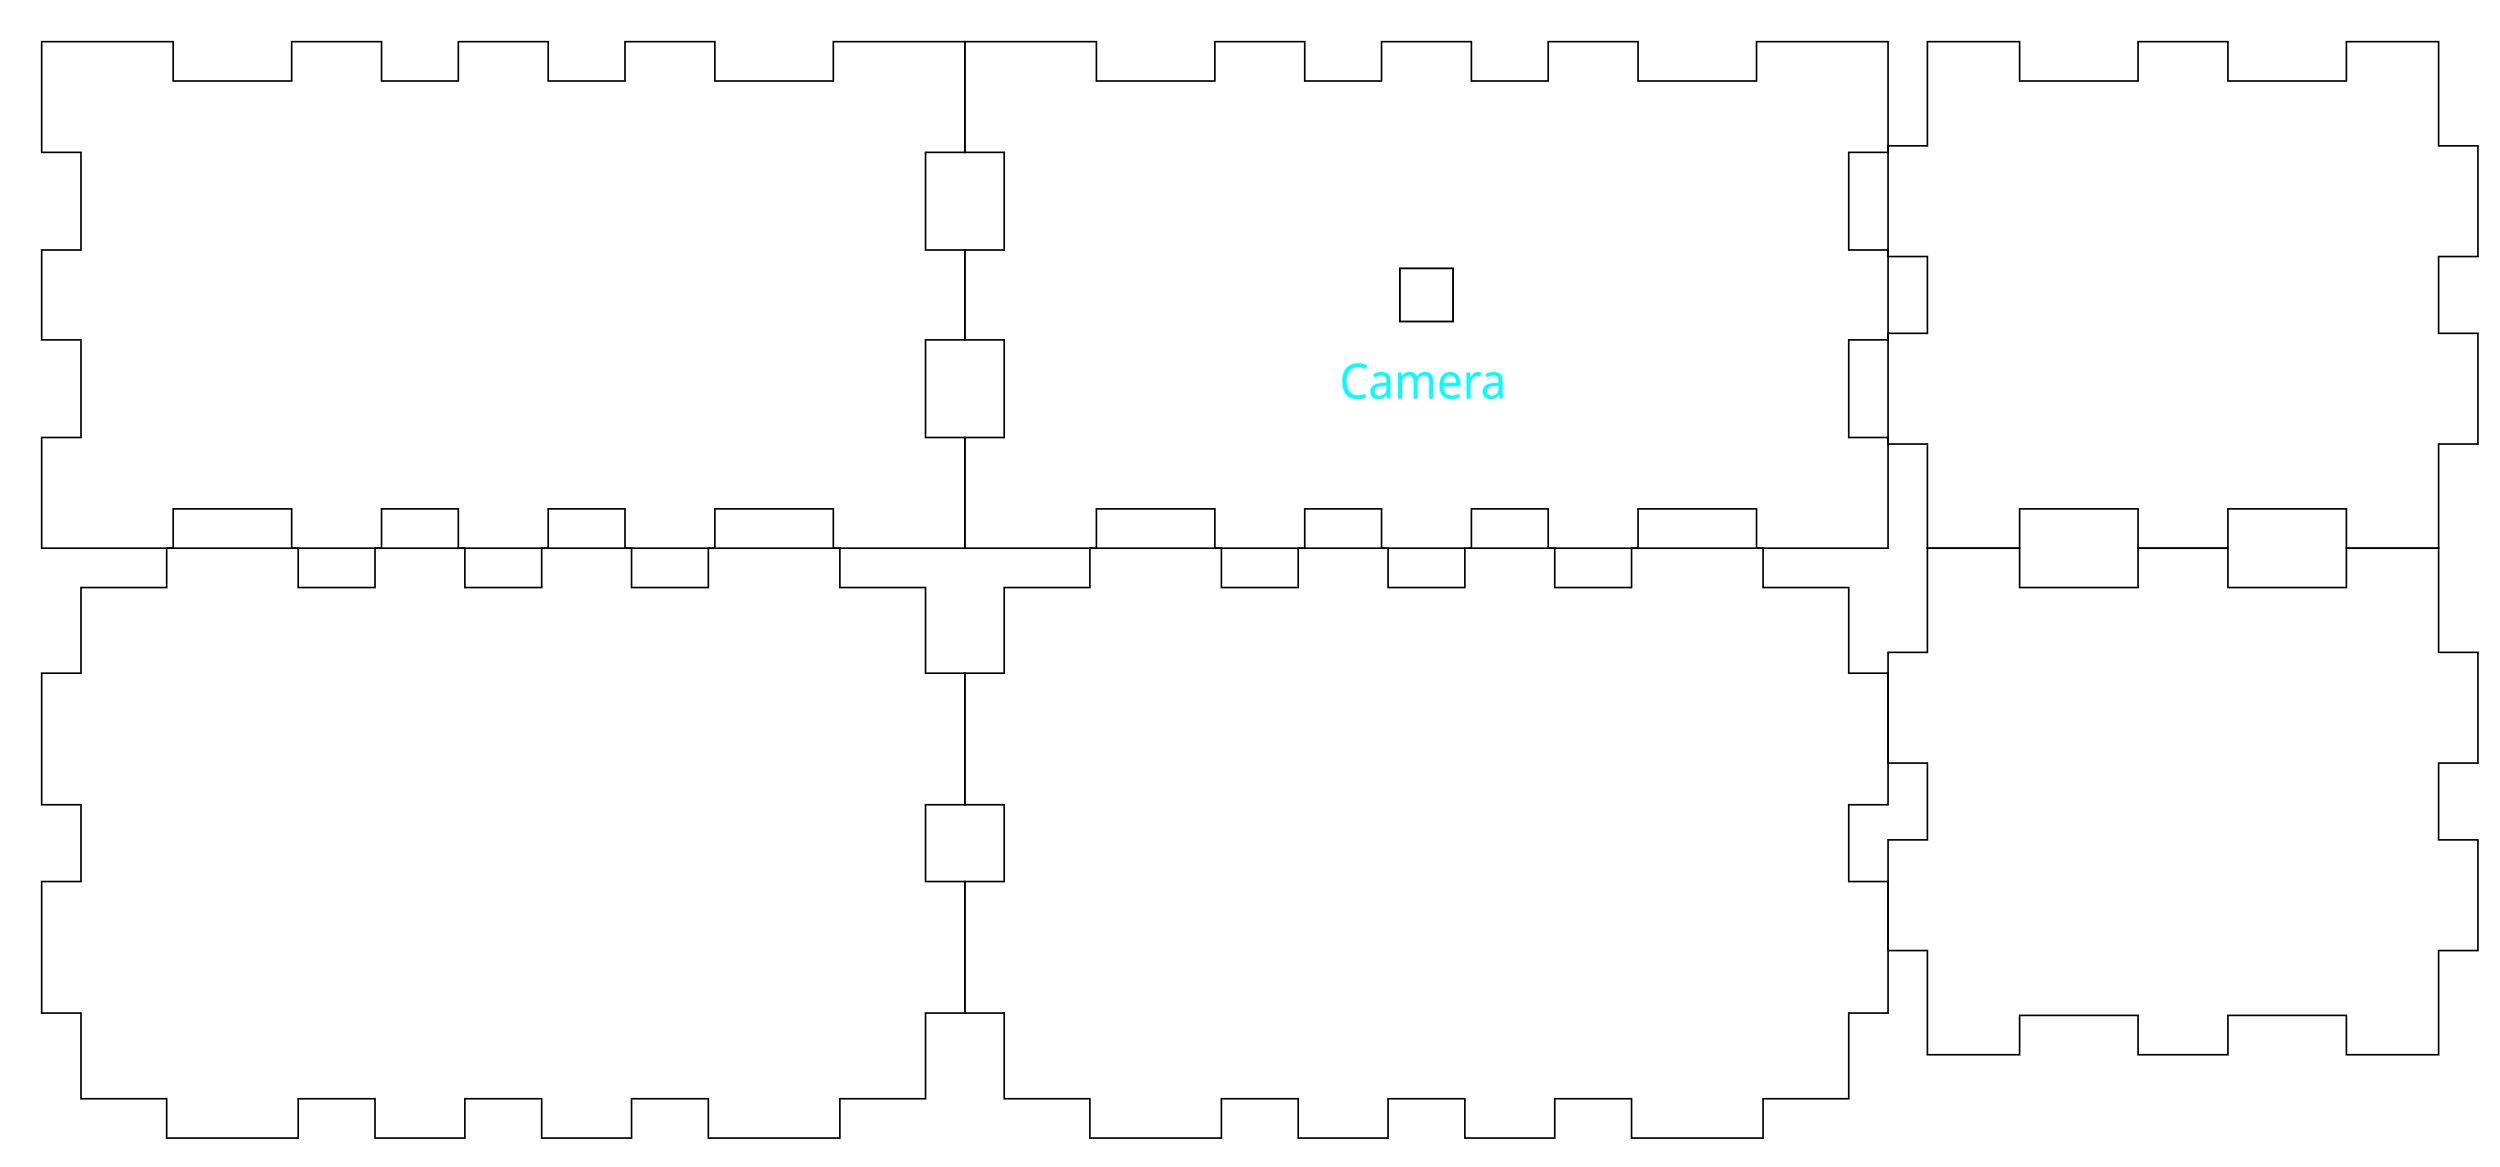
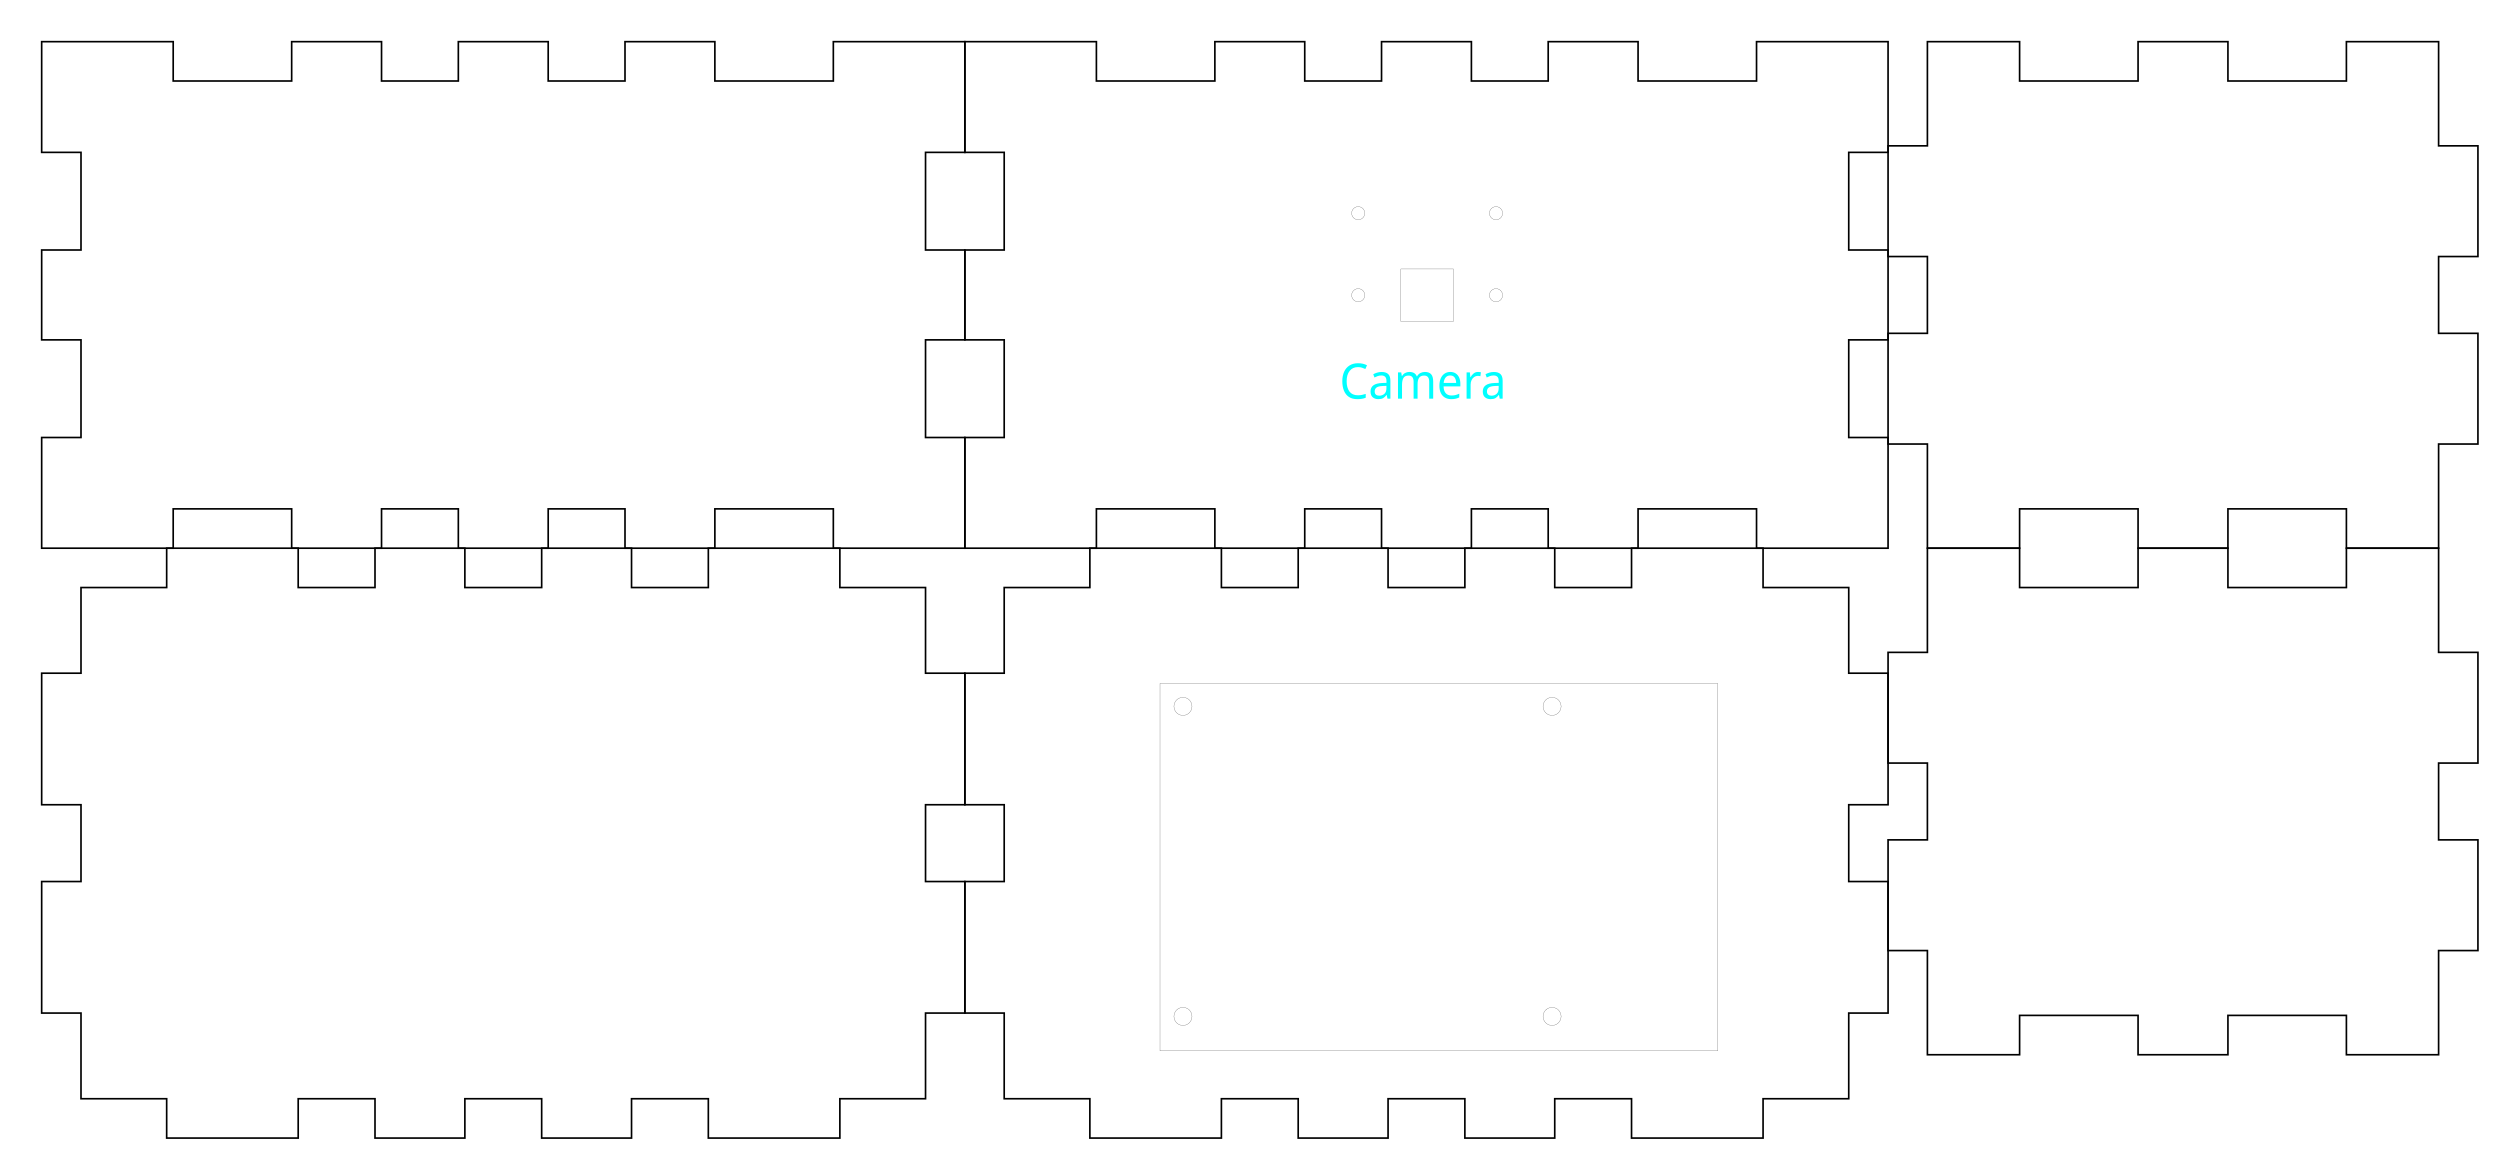
<svg xmlns="http://www.w3.org/2000/svg" version="1.1" width="15in" height="7in" viewBox=" 0 0 1350 630" id="svg2">
  <defs id="defs30" />
  <g transform="translate(22.5, 22.5) " id="g4">
    <polygon style="stroke:#000000; fill:none; stroke-width:0.9" points="0, 0 71.028, 0 71.028, 21.24 135, 21.24 135, 0 183.528, 0 183.528, 21.24 225, 21.24 225, 0 273.528, 0 273.528, 21.24 315, 21.24 315, 0 363.528, 0 363.528, 21.24 427.5, 21.24 427.5, 0 498.528, 0 498.528, 59.778 477.288, 59.778 477.288, 112.5 498.528, 112.5 498.528, 161.028 477.288, 161.028 477.288, 213.75 498.528, 213.75 498.528, 273.528 427.5, 273.528 427.5, 252.288 363.528, 252.288 363.528, 273.528 315, 273.528 315, 252.288 273.528, 252.288 273.528, 273.528 225, 273.528 225, 252.288 183.528, 252.288 183.528, 273.528 135, 273.528 135, 252.288 71.028, 252.288 71.028, 273.528 0, 273.528 0, 213.75 21.24, 213.75 21.24, 161.028 0, 161.028 0, 112.5 21.24, 112.5 21.24, 59.778 0, 59.778 " id="polygon6" />
  </g>
  <g transform="translate(521.028, 22.5) " id="g8">
    <polygon style="stroke:#000000; fill:none; stroke-width:0.9" points="0, 0 71.028, 0 71.028, 21.24 135, 21.24 135, 0 183.528, 0 183.528, 21.24 225, 21.24 225, 0 273.528, 0 273.528, 21.24 315, 21.24 315, 0 363.528, 0 363.528, 21.24 427.5, 21.24 427.5, 0 498.528, 0 498.528, 59.778 477.288, 59.778 477.288, 112.5 498.528, 112.5 498.528, 161.028 477.288, 161.028 477.288, 213.75 498.528, 213.75 498.528, 273.528 427.5, 273.528 427.5, 252.288 363.528, 252.288 363.528, 273.528 315, 273.528 315, 252.288 273.528, 252.288 273.528, 273.528 225, 273.528 225, 252.288 183.528, 252.288 183.528, 273.528 135, 273.528 135, 252.288 71.028, 252.288 71.028, 273.528 0, 273.528 0, 213.75 21.24, 213.75 21.24, 161.028 0, 161.028 0, 112.5 21.24, 112.5 21.24, 59.778 0, 59.778 " id="polygon10" />
  </g>
  <g transform="translate(1019.556, 22.5) " id="g12">
    <polygon style="stroke:#000000; fill:none; stroke-width:0.9" points="21.24, 0 71.028, 0 71.028, 21.24 135, 21.24 135, 0 183.528, 0 183.528, 21.24 247.5, 21.24 247.5, 0 297.288, 0 297.288, 56.25 318.528, 56.25 318.528, 116.028 297.288, 116.028 297.288, 157.5 318.528, 157.5 318.528, 217.278 297.288, 217.278 297.288, 273.528 247.5, 273.528 247.5, 252.288 183.528, 252.288 183.528, 273.528 135, 273.528 135, 252.288 71.028, 252.288 71.028, 273.528 21.24, 273.528 21.24, 217.278 0, 217.278 0, 157.5 21.24, 157.5 21.24, 116.028 0, 116.028 0, 56.25 21.24, 56.25 " id="polygon14" />
  </g>
  <g transform="translate(1019.556, 296.028) " id="g16">
    <polygon style="stroke:#000000; fill:none; stroke-width:0.9" points="21.24, 0 71.028, 0 71.028, 21.24 135, 21.24 135, 0 183.528, 0 183.528, 21.24 247.5, 21.24 247.5, 0 297.288, 0 297.288, 56.25 318.528, 56.25 318.528, 116.028 297.288, 116.028 297.288, 157.5 318.528, 157.5 318.528, 217.278 297.288, 217.278 297.288, 273.528 247.5, 273.528 247.5, 252.288 183.528, 252.288 183.528, 273.528 135, 273.528 135, 252.288 71.028, 252.288 71.028, 273.528 21.24, 273.528 21.24, 217.278 0, 217.278 0, 157.5 21.24, 157.5 21.24, 116.028 0, 116.028 0, 56.25 21.24, 56.25 " id="polygon18" />
  </g>
  <g transform="translate(22.5, 296.028) " id="g20">
    <polygon style="stroke:#000000; fill:none; stroke-width:0.9" points="21.24, 21.24 67.5, 21.24 67.5, 0 138.528, 0 138.528, 21.24 180, 21.24 180, 0 228.528, 0 228.528, 21.24 270, 21.24 270, 0 318.528, 0 318.528, 21.24 360, 21.24 360, 0 431.028, 0 431.028, 21.24 477.288, 21.24 477.288, 67.5 498.528, 67.5 498.528, 138.528 477.288, 138.528 477.288, 180 498.528, 180 498.528, 251.028 477.288, 251.028 477.288, 297.288 431.028, 297.288 431.028, 318.528 360, 318.528 360, 297.288 318.528, 297.288 318.528, 318.528 270, 318.528 270, 297.288 228.528, 297.288 228.528, 318.528 180, 318.528 180, 297.288 138.528, 297.288 138.528, 318.528 67.5, 318.528 67.5, 297.288 21.24, 297.288 21.24, 251.028 0, 251.028 0, 180 21.24, 180 21.24, 138.528 0, 138.528 0, 67.5 21.24, 67.5 " id="polygon22" />
  </g>
  <g transform="translate(521.028, 296.028) " id="g24">
    <polygon style="stroke:#000000; fill:none; stroke-width:0.9" points="21.24, 21.24 67.5, 21.24 67.5, 0 138.528, 0 138.528, 21.24 180, 21.24 180, 0 228.528, 0 228.528, 21.24 270, 21.24 270, 0 318.528, 0 318.528, 21.24 360, 21.24 360, 0 431.028, 0 431.028, 21.24 477.288, 21.24 477.288, 67.5 498.528, 67.5 498.528, 138.528 477.288, 138.528 477.288, 180 498.528, 180 498.528, 251.028 477.288, 251.028 477.288, 297.288 431.028, 297.288 431.028, 318.528 360, 318.528 360, 297.288 318.528, 297.288 318.528, 318.528 270, 318.528 270, 297.288 228.528, 297.288 228.528, 318.528 180, 318.528 180, 297.288 138.528, 297.288 138.528, 318.528 67.5, 318.528 67.5, 297.288 21.24, 297.288 21.24, 251.028 0, 251.028 0, 180 21.24, 180 21.24, 138.528 0, 138.528 0, 67.5 21.24, 67.5 " id="polygon26" />
  </g>
-   <rect style="fill:none;stroke:#000000;stroke-width:1;stroke-opacity:1" id="rect3036" width="28.701" height="28.701" x="755.942" y="144.913" />
  <g id="layer1">
    <text xml:space="preserve" style="font-size:25.562px;font-style:normal;font-weight:normal;line-height:125%;letter-spacing:0px;word-spacing:0px;fill:#00ffff;fill-opacity:1;stroke:none;font-family:Sans" x="748.26" y="208.113" id="text2999" transform="scale(0.9666901,1.034458)">
      <tspan id="tspan3001" x="748.26" y="208.113">Camera</tspan>
    </text>
  </g>
  <rect style="opacity:0;fill:#00ffff;stroke:#000000;stroke-opacity:1" id="rect3003" width="85.039" height="88.583" x="483.028" y="-121.376" />
  <rect style="opacity:0;fill:#00ffff;stroke:#000000;stroke-opacity:1" id="rect3005" width="85.039" height="88.583" x="249.771" y="-179.174" />
  <rect style="opacity:0;fill:#00ffff;stroke:#000000;stroke-opacity:1" id="rect3007" width="134.174" height="140.367" x="340.596" y="-160.596" />
  <rect style="opacity:0;fill:#00ffff;stroke:#000000;stroke-opacity:1" id="rect3009" width="85.039" height="103.211" x="689.45" y="107.752" />
  <rect style="opacity:0;fill:#00ffff;stroke:#000000;stroke-width:0.989;stroke-opacity:1" id="rect3011" width="84.051" height="87.594" x="716.279" y="129.325" />
  <rect style="opacity:0;fill:none;stroke:#000000;stroke-width:1.429;stroke-opacity:1" id="rect3013" width="83.61" height="87.153" x="643.072" y="56.752" />
+   <rect style="fill:none;stroke:#000000;stroke-width:0.1" height="28.346" width="28.346" x="756.471" y="145.241" id="rect3027" />
+   <circle style="fill:none;stroke:#000000;stroke-width:0.1" d="m 10.63,7.087 c 0,1.957 -1.586,3.543 -3.543,3.543 -1.957,0 -3.543,-1.586 -3.543,-3.543 0,-1.957 1.586,-3.543 3.543,-3.543 1.957,0 3.543,1.586 3.543,3.543 z" cx="7.087" cy="7.087" r="3.543" id="circle3029" transform="translate(726.3526,108.0361)" />
+   <circle style="fill:none;stroke:#000000;stroke-width:0.1" d="m 85.039,7.087 c 0,1.957 -1.586,3.543 -3.543,3.543 -1.957,0 -3.543,-1.586 -3.543,-3.543 0,-1.957 1.586,-3.543 3.543,-3.543 1.957,0 3.543,1.586 3.543,3.543 z" cx="81.496" cy="7.087" r="3.543" id="circle3031" transform="translate(726.3526,108.0361)" />
+   <circle style="fill:none;stroke:#000000;stroke-width:0.1" d="m 10.63,51.378 c 0,1.957 -1.586,3.543 -3.543,3.543 -1.957,0 -3.543,-1.586 -3.543,-3.543 0,-1.957 1.586,-3.543 3.543,-3.543 1.957,0 3.543,1.586 3.543,3.543 z" cx="7.087" cy="51.378" r="3.543" id="circle3033" transform="translate(726.3526,108.0361)" />
+   <circle style="fill:none;stroke:#000000;stroke-width:0.1" d="m 85.039,51.378 c 0,1.957 -1.586,3.543 -3.543,3.543 -1.957,0 -3.543,-1.586 -3.543,-3.543 0,-1.957 1.586,-3.543 3.543,-3.543 1.957,0 3.543,1.586 3.543,3.543 z" cx="81.496" cy="51.378" r="3.543" id="circle3035" transform="translate(726.3526,108.0361)" />
+   <g style="fill:none;stroke:#000000;stroke-width:0.1" id="draw" transform="translate(626.4047,369.0455)">
+     <rect id="rect3078" y="0" x="0" width="301.181" height="198.425" />
+     <circle id="circle3080" r="4.872" cy="12.402" cx="12.402" d="m 17.274,12.402 c 0,2.691 -2.181,4.872 -4.872,4.872 -2.691,0 -4.872,-2.181 -4.872,-4.872 0,-2.691 2.181,-4.872 4.872,-4.872 2.691,0 4.872,2.181 4.872,4.872 z" />
+     <circle id="circle3082" r="4.872" cy="12.402" cx="211.713" d="m 216.585,12.402 c 0,2.691 -2.181,4.872 -4.872,4.872 -2.691,0 -4.872,-2.181 -4.872,-4.872 0,-2.691 2.181,-4.872 4.872,-4.872 2.691,0 4.872,2.181 4.872,4.872 z" />
+     <circle id="circle3084" r="4.872" cy="179.823" cx="12.402" d="m 17.274,179.823 c 0,2.691 -2.181,4.872 -4.872,4.872 -2.691,0 -4.872,-2.181 -4.872,-4.872 0,-2.691 2.181,-4.872 4.872,-4.872 2.691,0 4.872,2.181 4.872,4.872 z" />
+     <circle id="circle3086" r="4.872" cy="179.823" cx="211.713" d="m 216.585,179.823 c 0,2.691 -2.181,4.872 -4.872,4.872 -2.691,0 -4.872,-2.181 -4.872,-4.872 0,-2.691 2.181,-4.872 4.872,-4.872 2.691,0 4.872,2.181 4.872,4.872 z" />
+   </g>
</svg>
